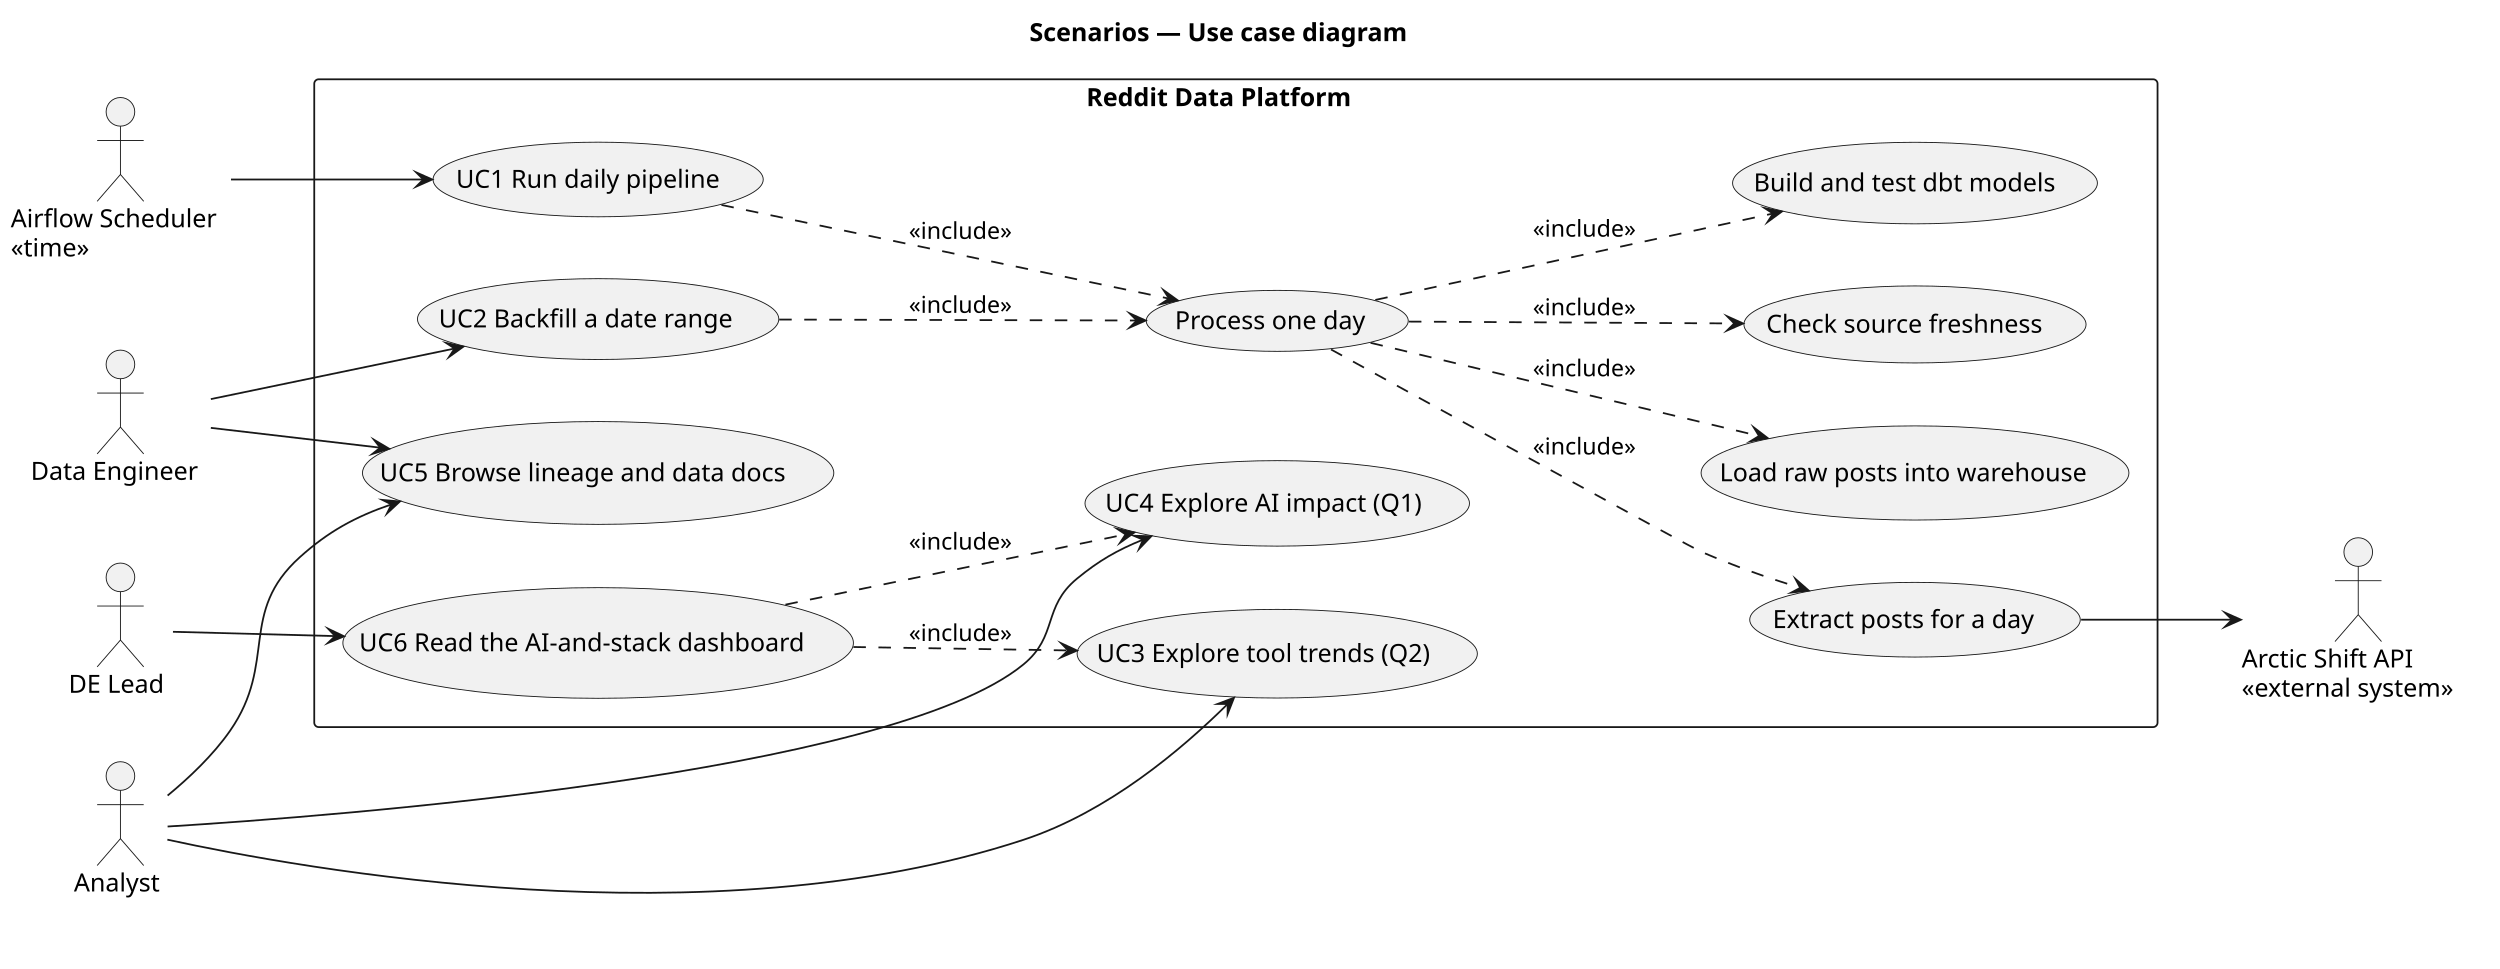
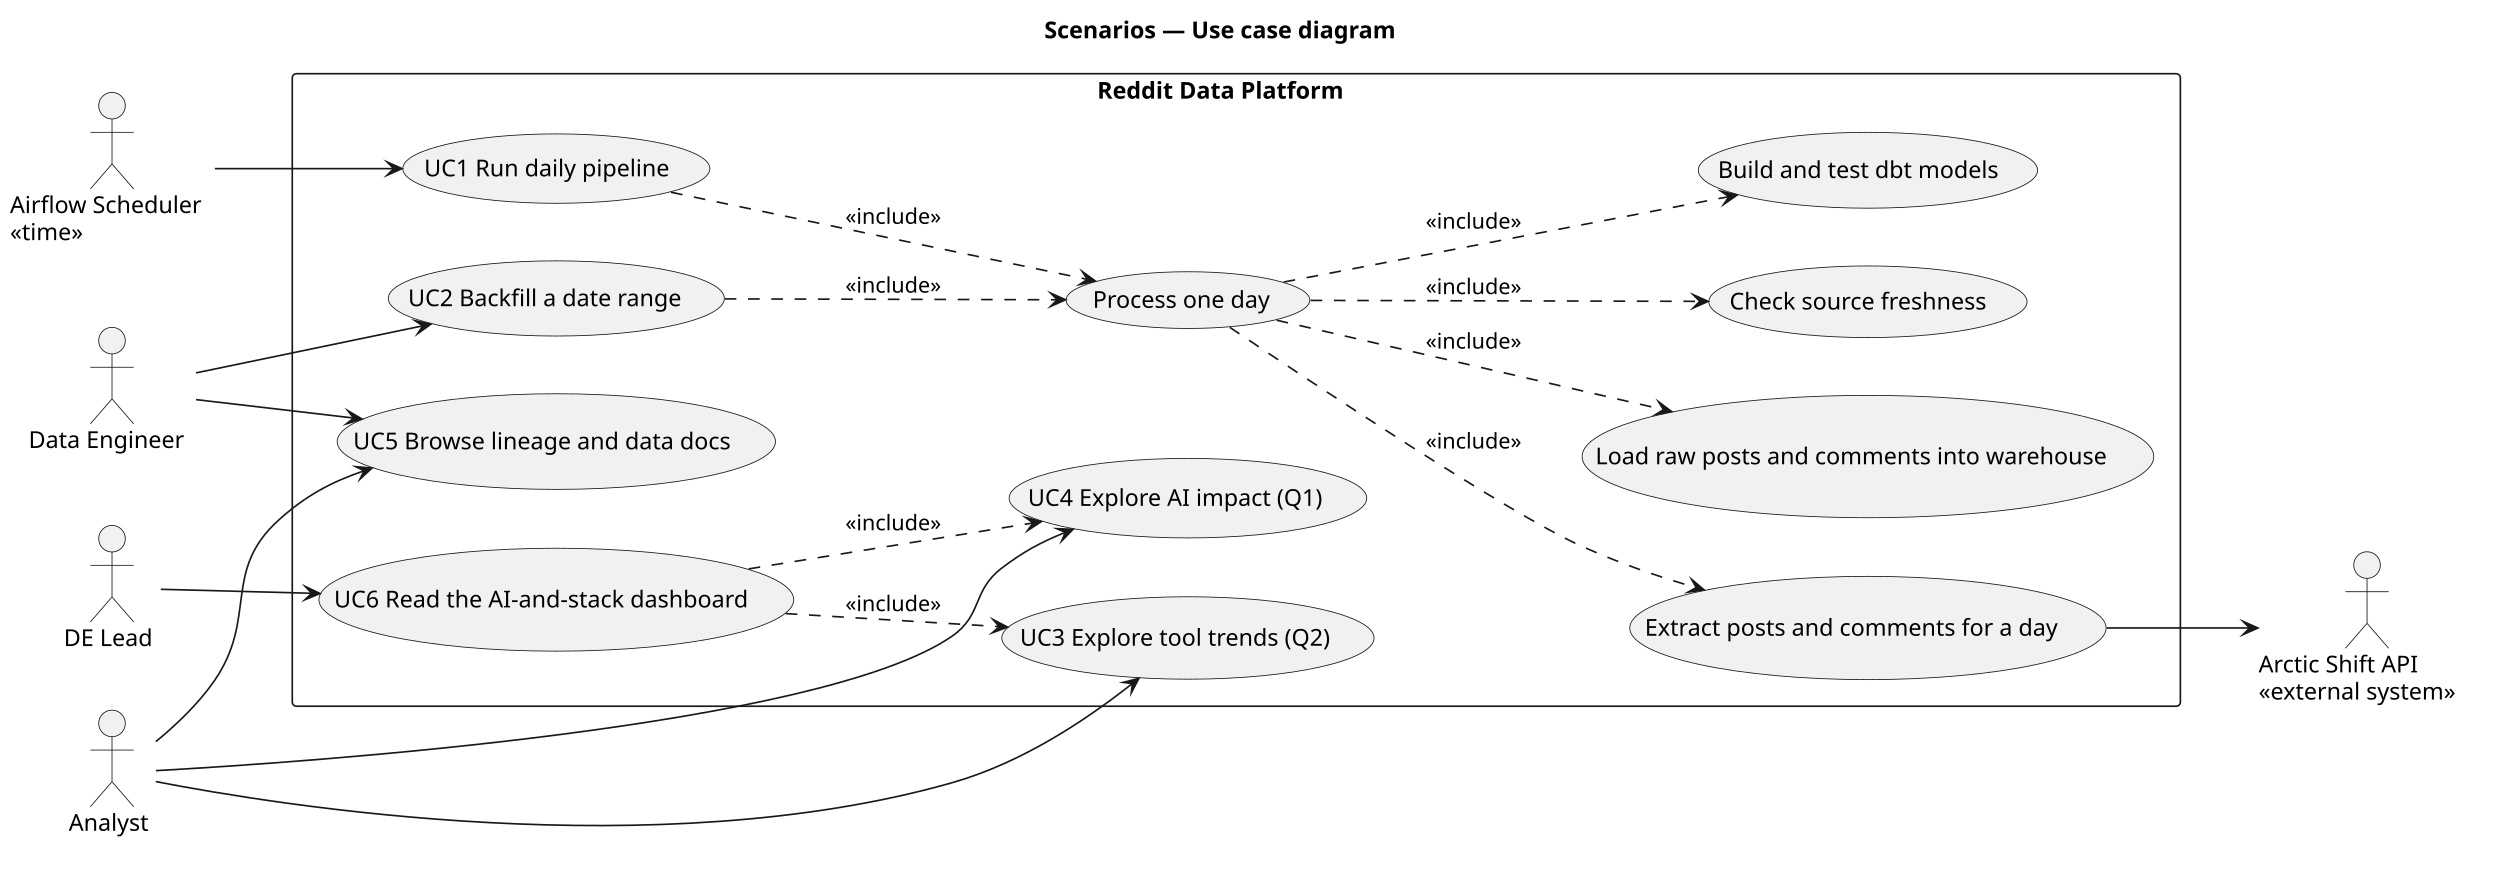
- <svg xmlns="http://www.w3.org/2000/svg" version="1.1" data-diagram-type="DESCRIPTION" style="width:1397px;height:541px;background:#FFFFFF;" width="1397px" height="541px" viewBox="0 0 1397 541" zoomAndPan="magnify" preserveAspectRatio="none" contentStyleType="text/css">
+ <svg xmlns="http://www.w3.org/2000/svg" version="1.1" data-diagram-type="DESCRIPTION" style="width:1502px;height:535px;background:#FFFFFF;" width="1502px" height="535px" viewBox="0 0 1502 535" zoomAndPan="magnify" preserveAspectRatio="none" contentStyleType="text/css">
  <defs />
  <g font-family="sans-serif" lengthAdjust="spacing">
    <g class="title" data-source-line="1">
-       <text x="575.246" y="22.995" fill="#000" font-size="14" textLength="240.44" font-weight="700">Scenarios — Use case diagram</text>
+       <text x="627.411" y="22.995" fill="#000" font-size="14" textLength="240.44" font-weight="700">Scenarios — Use case diagram</text>
    </g>
    <g class="cluster" data-qualified-name="Reddit Data Platform" id="ent0006" data-source-line="12">
-       <rect x="175.6" y="44.297" width="1030.04" height="362" fill="none" style="stroke:#181818;stroke-width:1;" rx="2.5" ry="2.5" />
-       <text x="607.037" y="59.292" fill="#000" font-size="14" textLength="167.166" font-weight="700">Reddit Data Platform</text>
+       <rect x="175.6" y="44.297" width="1134.37" height="380" fill="none" style="stroke:#181818;stroke-width:1;" rx="2.5" ry="2.5" />
+       <text x="659.202" y="59.292" fill="#000" font-size="14" textLength="167.166" font-weight="700">Reddit Data Platform</text>
    </g>
    <g class="entity" data-qualified-name="Reddit Data Platform.uc1" id="ent0007" data-source-line="13">
-       <ellipse cx="334.244" cy="100.298" rx="92.254" ry="20.851" fill="#F1F1F1" style="stroke:#181818;stroke-width:0.5;" />
-       <text x="254.831" y="104.946" fill="#000" font-size="14" textLength="158.826">UC1 Run daily pipeline</text>
+       <ellipse cx="334.244" cy="101.298" rx="92.254" ry="20.851" fill="#F1F1F1" style="stroke:#181818;stroke-width:0.5;" />
+       <text x="254.831" y="105.946" fill="#000" font-size="14" textLength="158.826">UC1 Run daily pipeline</text>
    </g>
    <g class="entity" data-qualified-name="Reddit Data Platform.uc2" id="ent0008" data-source-line="14">
-       <ellipse cx="334.24" cy="178.299" rx="100.96" ry="22.592" fill="#F1F1F1" style="stroke:#181818;stroke-width:0.5;" />
-       <text x="245.154" y="182.947" fill="#000" font-size="14" textLength="178.172">UC2 Backfill a date range</text>
+       <ellipse cx="334.24" cy="179.299" rx="100.96" ry="22.592" fill="#F1F1F1" style="stroke:#181818;stroke-width:0.5;" />
+       <text x="245.154" y="183.947" fill="#000" font-size="14" textLength="178.172">UC2 Backfill a date range</text>
    </g>
    <g class="entity" data-qualified-name="Reddit Data Platform.ucDay" id="ent0009" data-source-line="15">
-       <ellipse cx="713.722" cy="179.299" rx="73.212" ry="17.042" fill="#F1F1F1" style="stroke:#181818;stroke-width:0.5;" />
-       <text x="656.54" y="183.948" fill="#000" font-size="14" textLength="114.365">Process one day</text>
+       <ellipse cx="713.722" cy="180.299" rx="73.212" ry="17.042" fill="#F1F1F1" style="stroke:#181818;stroke-width:0.5;" />
+       <text x="656.54" y="184.948" fill="#000" font-size="14" textLength="114.365">Process one day</text>
    </g>
    <g class="entity" data-qualified-name="Reddit Data Platform.ucExtract" id="ent0010" data-source-line="16">
-       <ellipse cx="1070.105" cy="346.298" rx="92.355" ry="20.871" fill="#F1F1F1" style="stroke:#181818;stroke-width:0.5;" />
-       <text x="990.579" y="350.946" fill="#000" font-size="14" textLength="159.052">Extract posts for a day</text>
+       <ellipse cx="1122.264" cy="377.298" rx="143.104" ry="31.021" fill="#F1F1F1" style="stroke:#181818;stroke-width:0.5;" />
+       <text x="988.215" y="381.946" fill="#000" font-size="14" textLength="268.099">Extract posts and comments for a day</text>
    </g>
    <g class="entity" data-qualified-name="Reddit Data Platform.ucLoad" id="ent0011" data-source-line="17">
-       <ellipse cx="1070.104" cy="264.296" rx="119.544" ry="26.309" fill="#F1F1F1" style="stroke:#181818;stroke-width:0.5;" />
-       <text x="960.913" y="268.944" fill="#000" font-size="14" textLength="218.381">Load raw posts into warehouse</text>
+       <ellipse cx="1122.257" cy="274.298" rx="171.707" ry="36.741" fill="#F1F1F1" style="stroke:#181818;stroke-width:0.5;" />
+       <text x="958.543" y="278.947" fill="#000" font-size="14" textLength="327.428">Load raw posts and comments into warehouse</text>
    </g>
    <g class="entity" data-qualified-name="Reddit Data Platform.ucFresh" id="ent0012" data-source-line="18">
-       <ellipse cx="1070.097" cy="181.296" rx="95.597" ry="21.519" fill="#F1F1F1" style="stroke:#181818;stroke-width:0.5;" />
-       <text x="986.945" y="185.945" fill="#000" font-size="14" textLength="166.305">Check source freshness</text>
+       <ellipse cx="1122.257" cy="181.296" rx="95.597" ry="21.519" fill="#F1F1F1" style="stroke:#181818;stroke-width:0.5;" />
+       <text x="1039.105" y="185.945" fill="#000" font-size="14" textLength="166.305">Check source freshness</text>
    </g>
    <g class="entity" data-qualified-name="Reddit Data Platform.ucBuild" id="ent0013" data-source-line="19">
-       <ellipse cx="1070.097" cy="102.294" rx="101.937" ry="22.787" fill="#F1F1F1" style="stroke:#181818;stroke-width:0.5;" />
-       <text x="979.938" y="106.943" fill="#000" font-size="14" textLength="180.318">Build and test dbt models</text>
+       <ellipse cx="1122.257" cy="102.294" rx="101.937" ry="22.787" fill="#F1F1F1" style="stroke:#181818;stroke-width:0.5;" />
+       <text x="1032.098" y="106.943" fill="#000" font-size="14" textLength="180.318">Build and test dbt models</text>
    </g>
    <g class="entity" data-qualified-name="Reddit Data Platform.uc3" id="ent0014" data-source-line="20">
-       <ellipse cx="713.716" cy="365.294" rx="111.836" ry="24.767" fill="#F1F1F1" style="stroke:#181818;stroke-width:0.5;" />
-       <text x="612.794" y="369.942" fill="#000" font-size="14" textLength="201.845">UC3 Explore tool trends (Q2)</text>
+       <ellipse cx="713.716" cy="383.294" rx="111.836" ry="24.767" fill="#F1F1F1" style="stroke:#181818;stroke-width:0.5;" />
+       <text x="612.794" y="387.942" fill="#000" font-size="14" textLength="201.845">UC3 Explore tool trends (Q2)</text>
    </g>
    <g class="entity" data-qualified-name="Reddit Data Platform.uc4" id="ent0015" data-source-line="21">
-       <ellipse cx="713.72" cy="281.293" rx="107.43" ry="23.886" fill="#F1F1F1" style="stroke:#181818;stroke-width:0.5;" />
-       <text x="617.565" y="285.941" fill="#000" font-size="14" textLength="192.309">UC4 Explore AI impact (Q1)</text>
+       <ellipse cx="713.72" cy="299.293" rx="107.43" ry="23.886" fill="#F1F1F1" style="stroke:#181818;stroke-width:0.5;" />
+       <text x="617.565" y="303.941" fill="#000" font-size="14" textLength="192.309">UC4 Explore AI impact (Q1)</text>
    </g>
    <g class="entity" data-qualified-name="Reddit Data Platform.uc5" id="ent0016" data-source-line="22">
-       <ellipse cx="334.242" cy="264.293" rx="131.682" ry="28.736" fill="#F1F1F1" style="stroke:#181818;stroke-width:0.5;" />
-       <text x="212.18" y="268.942" fill="#000" font-size="14" textLength="244.125">UC5 Browse lineage and data docs</text>
+       <ellipse cx="334.242" cy="265.293" rx="131.682" ry="28.736" fill="#F1F1F1" style="stroke:#181818;stroke-width:0.5;" />
+       <text x="212.18" y="269.942" fill="#000" font-size="14" textLength="244.125">UC5 Browse lineage and data docs</text>
    </g>
    <g class="entity" data-qualified-name="Reddit Data Platform.uc6" id="ent0017" data-source-line="23">
-       <ellipse cx="334.243" cy="359.295" rx="142.643" ry="30.929" fill="#F1F1F1" style="stroke:#181818;stroke-width:0.5;" />
-       <text x="200.676" y="363.944" fill="#000" font-size="14" textLength="267.135">UC6 Read the AI-and-stack dashboard</text>
+       <ellipse cx="334.243" cy="360.295" rx="142.643" ry="30.929" fill="#F1F1F1" style="stroke:#181818;stroke-width:0.5;" />
+       <text x="200.676" y="364.944" fill="#000" font-size="14" textLength="267.135">UC6 Read the AI-and-stack dashboard</text>
    </g>
    <g class="entity" data-qualified-name="de" id="ent0001" data-source-line="6">
-       <ellipse cx="67.294" cy="203.647" rx="8" ry="8" fill="#F1F1F1" style="stroke:#181818;stroke-width:0.5;" />
-       <path d="M67.294,211.647 L67.294,238.647 M54.294,219.647 L80.294,219.647 M67.294,238.647 L54.294,253.647 M67.294,238.647 L80.294,253.647" style="stroke:#181818;stroke-width:0.5;" fill="none" />
-       <text x="17.18" y="268.142" fill="#000" font-size="14" textLength="100.229">Data Engineer</text>
+       <ellipse cx="67.294" cy="204.647" rx="8" ry="8" fill="#F1F1F1" style="stroke:#181818;stroke-width:0.5;" />
+       <path d="M67.294,212.647 L67.294,239.647 M54.294,220.647 L80.294,220.647 M67.294,239.647 L54.294,254.647 M67.294,239.647 L80.294,254.647" style="stroke:#181818;stroke-width:0.5;" fill="none" />
+       <text x="17.18" y="269.142" fill="#000" font-size="14" textLength="100.229">Data Engineer</text>
    </g>
    <g class="entity" data-qualified-name="analyst" id="ent0002" data-source-line="7">
-       <ellipse cx="67.294" cy="433.647" rx="8" ry="8" fill="#F1F1F1" style="stroke:#181818;stroke-width:0.5;" />
-       <path d="M67.294,441.647 L67.294,468.647 M54.294,449.647 L80.294,449.647 M67.294,468.647 L54.294,483.647 M67.294,468.647 L80.294,483.647" style="stroke:#181818;stroke-width:0.5;" fill="none" />
-       <text x="41.3" y="498.142" fill="#000" font-size="14" textLength="51.987">Analyst</text>
+       <ellipse cx="67.294" cy="434.647" rx="8" ry="8" fill="#F1F1F1" style="stroke:#181818;stroke-width:0.5;" />
+       <path d="M67.294,442.647 L67.294,469.647 M54.294,450.647 L80.294,450.647 M67.294,469.647 L54.294,484.647 M67.294,469.647 L80.294,484.647" style="stroke:#181818;stroke-width:0.5;" fill="none" />
+       <text x="41.3" y="499.142" fill="#000" font-size="14" textLength="51.987">Analyst</text>
    </g>
    <g class="entity" data-qualified-name="lead" id="ent0003" data-source-line="8">
-       <ellipse cx="67.298" cy="322.647" rx="8" ry="8" fill="#F1F1F1" style="stroke:#181818;stroke-width:0.5;" />
-       <path d="M67.298,330.647 L67.298,357.647 M54.298,338.647 L80.298,338.647 M67.298,357.647 L54.298,372.647 M67.298,357.647 L80.298,372.647" style="stroke:#181818;stroke-width:0.5;" fill="none" />
-       <text x="38.32" y="387.142" fill="#000" font-size="14" textLength="57.955">DE Lead</text>
+       <ellipse cx="67.298" cy="323.647" rx="8" ry="8" fill="#F1F1F1" style="stroke:#181818;stroke-width:0.5;" />
+       <path d="M67.298,331.647 L67.298,358.647 M54.298,339.647 L80.298,339.647 M67.298,358.647 L54.298,373.647 M67.298,358.647 L80.298,373.647" style="stroke:#181818;stroke-width:0.5;" fill="none" />
+       <text x="38.32" y="388.142" fill="#000" font-size="14" textLength="57.955">DE Lead</text>
    </g>
    <g class="entity" data-qualified-name="scheduler" id="ent0004" data-source-line="9">
-       <ellipse cx="67.298" cy="62.497" rx="8" ry="8" fill="#F1F1F1" style="stroke:#181818;stroke-width:0.5;" />
-       <path d="M67.298,70.497 L67.298,97.497 M54.298,78.497 L80.298,78.497 M67.298,97.497 L54.298,112.497 M67.298,97.497 L80.298,112.497" style="stroke:#181818;stroke-width:0.5;" fill="none" />
-       <text x="6" y="126.992" fill="#000" font-size="14" textLength="122.596">Airflow Scheduler</text>
-       <text x="6" y="143.289" fill="#000" font-size="14" textLength="48.761">«time»</text>
+       <ellipse cx="67.298" cy="63.497" rx="8" ry="8" fill="#F1F1F1" style="stroke:#181818;stroke-width:0.5;" />
+       <path d="M67.298,71.497 L67.298,98.497 M54.298,79.497 L80.298,79.497 M67.298,98.497 L54.298,113.497 M67.298,98.497 L80.298,113.497" style="stroke:#181818;stroke-width:0.5;" fill="none" />
+       <text x="6" y="127.992" fill="#000" font-size="14" textLength="122.596">Airflow Scheduler</text>
+       <text x="6" y="144.289" fill="#000" font-size="14" textLength="48.761">«time»</text>
    </g>
    <g class="entity" data-qualified-name="arctic" id="ent0005" data-source-line="10">
-       <ellipse cx="1317.786" cy="308.497" rx="8" ry="8" fill="#F1F1F1" style="stroke:#181818;stroke-width:0.5;" />
-       <path d="M1317.786,316.497 L1317.786,343.497 M1304.786,324.497 L1330.786,324.497 M1317.786,343.497 L1304.786,358.497 M1317.786,343.497 L1330.786,358.497" style="stroke:#181818;stroke-width:0.5;" fill="none" />
-       <text x="1252.64" y="372.992" fill="#000" font-size="14" textLength="103.223">Arctic Shift API</text>
-       <text x="1252.64" y="389.289" fill="#000" font-size="14" textLength="130.293">«external system»</text>
+       <ellipse cx="1422.116" cy="339.497" rx="8" ry="8" fill="#F1F1F1" style="stroke:#181818;stroke-width:0.5;" />
+       <path d="M1422.116,347.497 L1422.116,374.497 M1409.116,355.497 L1435.116,355.497 M1422.116,374.497 L1409.116,389.497 M1422.116,374.497 L1435.116,389.497" style="stroke:#181818;stroke-width:0.5;" fill="none" />
+       <text x="1356.97" y="403.992" fill="#000" font-size="14" textLength="103.223">Arctic Shift API</text>
+       <text x="1356.97" y="420.289" fill="#000" font-size="14" textLength="130.293">«external system»</text>
    </g>
    <g class="link" data-entity-1="ent0004" data-entity-2="ent0007" id="lnk18" data-source-line="26" data-link-type="dependency">
-       <path d="M129.08,100.297 C162.39,100.297 199.34,100.297 236.54,100.297" style="stroke:#181818;stroke-width:1;" fill="none" id="scheduler-to-uc1" />
-       <polygon points="241.54,100.297,232.54,96.297,236.54,100.297,232.54,104.297,241.54,100.297" fill="#181818" style="stroke:#181818;stroke-width:1;stroke-linejoin:miter;stroke-miterlimit:10;" />
+       <path d="M129.08,101.297 C162.39,101.297 199.34,101.297 236.54,101.297" style="stroke:#181818;stroke-width:1;" fill="none" id="scheduler-to-uc1" />
+       <polygon points="241.54,101.297,232.54,97.297,236.54,101.297,232.54,105.297,241.54,101.297" fill="#181818" style="stroke:#181818;stroke-width:1;stroke-linejoin:miter;stroke-miterlimit:10;" />
    </g>
    <g class="link" data-entity-1="ent0001" data-entity-2="ent0008" id="lnk19" data-source-line="27" data-link-type="dependency">
-       <path d="M117.82,223.017 C157.51,214.777 208.924,204.103 254.024,194.743" style="stroke:#181818;stroke-width:1;" fill="none" id="de-to-uc2" />
-       <polygon points="258.92,193.727,249.295,191.639,254.024,194.743,250.921,199.472,258.92,193.727" fill="#181818" style="stroke:#181818;stroke-width:1;stroke-linejoin:miter;stroke-miterlimit:10;" />
+       <path d="M117.82,224.017 C157.51,215.777 208.924,205.103 254.024,195.743" style="stroke:#181818;stroke-width:1;" fill="none" id="de-to-uc2" />
+       <polygon points="258.92,194.727,249.295,192.639,254.024,195.743,250.921,200.472,258.92,194.727" fill="#181818" style="stroke:#181818;stroke-width:1;stroke-linejoin:miter;stroke-miterlimit:10;" />
    </g>
    <g class="link" data-entity-1="ent0001" data-entity-2="ent0016" id="lnk20" data-source-line="28" data-link-type="dependency">
-       <path d="M117.82,239.097 C145.98,242.387 177.534,246.076 212.484,250.166" style="stroke:#181818;stroke-width:1;" fill="none" id="de-to-uc5" />
-       <polygon points="217.45,250.747,208.976,245.728,212.484,250.166,208.046,253.674,217.45,250.747" fill="#181818" style="stroke:#181818;stroke-width:1;stroke-linejoin:miter;stroke-miterlimit:10;" />
+       <path d="M117.82,240.097 C145.98,243.387 177.534,247.076 212.484,251.166" style="stroke:#181818;stroke-width:1;" fill="none" id="de-to-uc5" />
+       <polygon points="217.45,251.747,208.976,246.728,212.484,251.166,208.046,254.674,217.45,251.747" fill="#181818" style="stroke:#181818;stroke-width:1;stroke-linejoin:miter;stroke-miterlimit:10;" />
    </g>
    <g class="link" data-entity-1="ent0002" data-entity-2="ent0014" id="lnk21" data-source-line="29" data-link-type="dependency">
-       <path d="M93.53,469.197 C168.71,485.597 396.86,526.917 571.88,469.297 C619.23,453.707 660.151,418.929 686.011,393.409" style="stroke:#181818;stroke-width:1;" fill="none" id="analyst-to-uc3" />
-       <polygon points="689.57,389.897,680.354,393.372,686.011,393.409,685.974,399.066,689.57,389.897" fill="#181818" style="stroke:#181818;stroke-width:1;stroke-linejoin:miter;stroke-miterlimit:10;" />
+       <path d="M93.59,469.567 C168.46,484.117 394.83,520.577 571.88,470.297 C614.73,458.127 653.394,431.903 680.334,410.653" style="stroke:#181818;stroke-width:1;" fill="none" id="analyst-to-uc3" />
+       <polygon points="684.26,407.557,674.716,409.99,680.334,410.653,679.671,416.271,684.26,407.557" fill="#181818" style="stroke:#181818;stroke-width:1;stroke-linejoin:miter;stroke-miterlimit:10;" />
    </g>
    <g class="link" data-entity-1="ent0002" data-entity-2="ent0015" id="lnk22" data-source-line="30" data-link-type="dependency">
-       <path d="M93.66,461.857 C185.19,456.207 497.08,432.687 571.88,371.297 C591.33,355.337 582.43,339.257 601.88,323.297 C613.97,313.377 624.019,307.532 638.689,301.562" style="stroke:#181818;stroke-width:1;" fill="none" id="analyst-to-uc4" />
-       <polygon points="643.32,299.677,633.476,299.364,638.689,301.562,636.492,306.774,643.32,299.677" fill="#181818" style="stroke:#181818;stroke-width:1;stroke-linejoin:miter;stroke-miterlimit:10;" />
+       <path d="M93.66,462.997 C184.51,457.927 492.55,436.937 571.88,382.297 C590.48,369.487 583.92,354.977 601.88,341.297 C614.57,331.637 625.097,325.832 640.067,319.852" style="stroke:#181818;stroke-width:1;" fill="none" id="analyst-to-uc4" />
+       <polygon points="644.71,317.997,634.868,317.621,640.067,319.852,637.836,325.05,644.71,317.997" fill="#181818" style="stroke:#181818;stroke-width:1;stroke-linejoin:miter;stroke-miterlimit:10;" />
    </g>
    <g class="link" data-entity-1="ent0002" data-entity-2="ent0016" id="lnk23" data-source-line="31" data-link-type="dependency">
-       <path d="M93.66,444.557 C105.51,434.787 119.06,422.037 128.6,408.297 C155.09,370.127 133.05,342.367 167.6,311.297 C183.38,297.107 198.408,288.782 218.738,281.842" style="stroke:#181818;stroke-width:1;" fill="none" id="analyst-to-uc5" />
-       <polygon points="223.47,280.227,213.66,279.349,218.738,281.842,216.245,286.92,223.47,280.227" fill="#181818" style="stroke:#181818;stroke-width:1;stroke-linejoin:miter;stroke-miterlimit:10;" />
+       <path d="M93.66,445.557 C105.51,435.787 119.06,423.037 128.6,409.297 C155.09,371.127 133.05,343.367 167.6,312.297 C183.38,298.107 198.408,289.782 218.738,282.842" style="stroke:#181818;stroke-width:1;" fill="none" id="analyst-to-uc5" />
+       <polygon points="223.47,281.227,213.66,280.349,218.738,282.842,216.245,287.92,223.47,281.227" fill="#181818" style="stroke:#181818;stroke-width:1;stroke-linejoin:miter;stroke-miterlimit:10;" />
    </g>
    <g class="link" data-entity-1="ent0003" data-entity-2="ent0017" id="lnk24" data-source-line="32" data-link-type="dependency">
-       <path d="M96.65,353.047 C120.28,353.667 150.852,354.474 187.272,355.444" style="stroke:#181818;stroke-width:1;" fill="none" id="lead-to-uc6" />
-       <polygon points="192.27,355.577,183.38,351.339,187.272,355.444,183.167,359.336,192.27,355.577" fill="#181818" style="stroke:#181818;stroke-width:1;stroke-linejoin:miter;stroke-miterlimit:10;" />
+       <path d="M96.65,354.047 C120.28,354.667 150.852,355.474 187.272,356.444" style="stroke:#181818;stroke-width:1;" fill="none" id="lead-to-uc6" />
+       <polygon points="192.27,356.577,183.38,352.339,187.272,356.444,183.167,360.336,192.27,356.577" fill="#181818" style="stroke:#181818;stroke-width:1;stroke-linejoin:miter;stroke-miterlimit:10;" />
    </g>
    <g class="link" data-entity-1="ent0007" data-entity-2="ent0009" id="lnk25" data-source-line="34" data-link-type="dependency">
-       <path d="M403.16,114.517 C476.18,129.797 585.926,152.763 653.296,166.863" style="stroke:#181818;stroke-width:1;stroke-dasharray:7,7;" fill="none" id="uc1-to-ucDay" />
-       <polygon points="658.19,167.887,650.2,162.128,653.296,166.863,648.561,169.958,658.19,167.887" fill="#181818" style="stroke:#181818;stroke-width:1;stroke-linejoin:miter;stroke-miterlimit:10;" />
-       <text x="507.88" y="133.494" fill="#000" font-size="13" textLength="63.007">«include»</text>
+       <path d="M403.16,115.517 C476.18,130.797 585.926,153.763 653.296,167.863" style="stroke:#181818;stroke-width:1;stroke-dasharray:7,7;" fill="none" id="uc1-to-ucDay" />
+       <polygon points="658.19,168.887,650.2,163.128,653.296,167.863,648.561,170.958,658.19,168.887" fill="#181818" style="stroke:#181818;stroke-width:1;stroke-linejoin:miter;stroke-miterlimit:10;" />
+       <text x="507.88" y="134.494" fill="#000" font-size="13" textLength="63.007">«include»</text>
    </g>
    <g class="link" data-entity-1="ent0008" data-entity-2="ent0009" id="lnk26" data-source-line="35" data-link-type="dependency">
-       <path d="M435.41,178.567 C499.84,178.737 577.08,178.944 635.22,179.094" style="stroke:#181818;stroke-width:1;stroke-dasharray:7,7;" fill="none" id="uc2-to-ucDay" />
-       <polygon points="640.22,179.107,631.23,175.084,635.22,179.094,631.21,183.084,640.22,179.107" fill="#181818" style="stroke:#181818;stroke-width:1;stroke-linejoin:miter;stroke-miterlimit:10;" />
-       <text x="507.88" y="174.834" fill="#000" font-size="13" textLength="63.007">«include»</text>
+       <path d="M435.41,179.567 C499.84,179.737 577.08,179.944 635.22,180.094" style="stroke:#181818;stroke-width:1;stroke-dasharray:7,7;" fill="none" id="uc2-to-ucDay" />
+       <polygon points="640.22,180.107,631.23,176.084,635.22,180.094,631.21,184.084,640.22,180.107" fill="#181818" style="stroke:#181818;stroke-width:1;stroke-linejoin:miter;stroke-miterlimit:10;" />
+       <text x="507.88" y="175.834" fill="#000" font-size="13" textLength="63.007">«include»</text>
    </g>
    <g class="link" data-entity-1="ent0009" data-entity-2="ent0010" id="lnk27" data-source-line="36" data-link-type="dependency">
-       <path d="M743.79,195.297 C805.67,229.327 945.22,306.007 950.55,308.297 C969.72,316.527 986.507,322.458 1005.937,328.518" style="stroke:#181818;stroke-width:1;stroke-dasharray:7,7;" fill="none" id="ucDay-to-ucExtract" />
-       <polygon points="1010.71,330.007,1003.309,323.509,1005.937,328.518,1000.927,331.146,1010.71,330.007" fill="#181818" style="stroke:#181818;stroke-width:1;stroke-linejoin:miter;stroke-miterlimit:10;" />
-       <text x="856.55" y="253.964" fill="#000" font-size="13" textLength="63.007">«include»</text>
+       <path d="M738.82,196.647 C789.68,230.927 906.86,308.787 950.55,328.297 C973.64,338.607 994.649,345.939 1019.069,353.049" style="stroke:#181818;stroke-width:1;stroke-dasharray:7,7;" fill="none" id="ucDay-to-ucExtract" />
+       <polygon points="1023.87,354.447,1016.347,348.09,1019.069,353.049,1014.111,355.771,1023.87,354.447" fill="#181818" style="stroke:#181818;stroke-width:1;stroke-linejoin:miter;stroke-miterlimit:10;" />
+       <text x="856.55" y="269.474" fill="#000" font-size="13" textLength="63.007">«include»</text>
    </g>
    <g class="link" data-entity-1="ent0009" data-entity-2="ent0011" id="lnk28" data-source-line="37" data-link-type="dependency">
-       <path d="M765.87,191.567 C823.95,205.497 914.618,227.251 982.938,243.631" style="stroke:#181818;stroke-width:1;stroke-dasharray:7,7;" fill="none" id="ucDay-to-ucLoad" />
-       <polygon points="987.8,244.797,979.981,238.809,982.938,243.631,978.115,246.588,987.8,244.797" fill="#181818" style="stroke:#181818;stroke-width:1;stroke-linejoin:miter;stroke-miterlimit:10;" />
-       <text x="856.55" y="210.254" fill="#000" font-size="13" textLength="63.007">«include»</text>
+       <path d="M767.03,192.397 C826.65,206.177 921.089,228.01 999.409,246.12" style="stroke:#181818;stroke-width:1;stroke-dasharray:7,7;" fill="none" id="ucDay-to-ucLoad" />
+       <polygon points="1004.28,247.247,996.413,241.322,999.409,246.12,994.61,249.116,1004.28,247.247" fill="#181818" style="stroke:#181818;stroke-width:1;stroke-linejoin:miter;stroke-miterlimit:10;" />
+       <text x="856.55" y="209.454" fill="#000" font-size="13" textLength="63.007">«include»</text>
    </g>
    <g class="link" data-entity-1="ent0009" data-entity-2="ent0012" id="lnk29" data-source-line="38" data-link-type="dependency">
-       <path d="M787.29,179.707 C841.25,180.017 910.39,180.398 969.08,180.738" style="stroke:#181818;stroke-width:1;stroke-dasharray:7,7;" fill="none" id="ucDay-to-ucFresh" />
-       <polygon points="974.08,180.767,965.103,176.715,969.08,180.738,965.057,184.715,974.08,180.767" fill="#181818" style="stroke:#181818;stroke-width:1;stroke-linejoin:miter;stroke-miterlimit:10;" />
-       <text x="856.55" y="176.184" fill="#000" font-size="13" textLength="63.007">«include»</text>
+       <path d="M787.4,180.477 C854.09,180.637 948.3,180.875 1021.25,181.055" style="stroke:#181818;stroke-width:1;stroke-dasharray:7,7;" fill="none" id="ucDay-to-ucFresh" />
+       <polygon points="1026.25,181.067,1017.26,177.045,1021.25,181.055,1017.24,185.045,1026.25,181.067" fill="#181818" style="stroke:#181818;stroke-width:1;stroke-linejoin:miter;stroke-miterlimit:10;" />
+       <text x="856.55" y="176.714" fill="#000" font-size="13" textLength="63.007">«include»</text>
    </g>
    <g class="link" data-entity-1="ent0009" data-entity-2="ent0013" id="lnk30" data-source-line="39" data-link-type="dependency">
-       <path d="M768.54,167.607 C829.15,154.437 923.094,134.018 990.764,119.318" style="stroke:#181818;stroke-width:1;stroke-dasharray:7,7;" fill="none" id="ucDay-to-ucBuild" />
-       <polygon points="995.65,118.257,986.006,116.259,990.764,119.318,987.704,124.076,995.65,118.257" fill="#181818" style="stroke:#181818;stroke-width:1;stroke-linejoin:miter;stroke-miterlimit:10;" />
-       <text x="856.55" y="132.254" fill="#000" font-size="13" textLength="63.007">«include»</text>
+       <path d="M771.25,169.457 C842.15,155.847 959.16,133.399 1038.76,118.129" style="stroke:#181818;stroke-width:1;stroke-dasharray:7,7;" fill="none" id="ucDay-to-ucBuild" />
+       <polygon points="1043.67,117.187,1034.078,114.954,1038.76,118.129,1035.585,122.811,1043.67,117.187" fill="#181818" style="stroke:#181818;stroke-width:1;stroke-linejoin:miter;stroke-miterlimit:10;" />
+       <text x="856.55" y="137.364" fill="#000" font-size="13" textLength="63.007">«include»</text>
    </g>
    <g class="link" data-entity-1="ent0010" data-entity-2="ent0005" id="lnk31" data-source-line="41" data-link-type="dependency">
-       <path d="M1162.93,346.297 C1192.65,346.297 1219.95,346.297 1247.25,346.297" style="stroke:#181818;stroke-width:1;" fill="none" id="ucExtract-to-arctic" />
-       <polygon points="1252.25,346.297,1243.25,342.297,1247.25,346.297,1243.25,350.297,1252.25,346.297" fill="#181818" style="stroke:#181818;stroke-width:1;stroke-linejoin:miter;stroke-miterlimit:10;" />
+       <path d="M1265.64,377.297 C1297.5,377.297 1324.76,377.297 1351.57,377.297" style="stroke:#181818;stroke-width:1;" fill="none" id="ucExtract-to-arctic" />
+       <polygon points="1356.57,377.297,1347.57,373.297,1351.57,377.297,1347.57,381.297,1356.57,377.297" fill="#181818" style="stroke:#181818;stroke-width:1;stroke-linejoin:miter;stroke-miterlimit:10;" />
    </g>
    <g class="link" data-entity-1="ent0017" data-entity-2="ent0014" id="lnk32" data-source-line="42" data-link-type="dependency">
-       <path d="M476.87,361.547 C518.19,362.207 557.721,362.838 596.851,363.458" style="stroke:#181818;stroke-width:1;stroke-dasharray:7,7;" fill="none" id="uc6-to-uc3" />
-       <polygon points="601.85,363.537,592.915,359.395,596.851,363.458,592.788,367.394,601.85,363.537" fill="#181818" style="stroke:#181818;stroke-width:1;stroke-linejoin:miter;stroke-miterlimit:10;" />
-       <text x="507.88" y="358.184" fill="#000" font-size="13" textLength="63.007">«include»</text>
+       <path d="M472.05,368.637 C515.94,371.307 558.899,373.922 600.359,376.452" style="stroke:#181818;stroke-width:1;stroke-dasharray:7,7;" fill="none" id="uc6-to-uc3" />
+       <polygon points="605.35,376.757,596.61,372.216,600.359,376.452,596.123,380.201,605.35,376.757" fill="#181818" style="stroke:#181818;stroke-width:1;stroke-linejoin:miter;stroke-miterlimit:10;" />
+       <text x="507.88" y="367.174" fill="#000" font-size="13" textLength="63.007">«include»</text>
    </g>
    <g class="link" data-entity-1="ent0017" data-entity-2="ent0015" id="lnk33" data-source-line="43" data-link-type="dependency">
-       <path d="M438.89,337.877 C500.43,325.167 572.353,310.298 628.953,298.608" style="stroke:#181818;stroke-width:1;stroke-dasharray:7,7;" fill="none" id="uc6-to-uc4" />
-       <polygon points="633.85,297.597,624.227,295.5,628.953,298.608,625.845,303.335,633.85,297.597" fill="#181818" style="stroke:#181818;stroke-width:1;stroke-linejoin:miter;stroke-miterlimit:10;" />
-       <text x="507.88" y="307.084" fill="#000" font-size="13" textLength="63.007">«include»</text>
+       <path d="M449.78,341.787 C506.29,332.657 568.424,322.614 620.684,314.174" style="stroke:#181818;stroke-width:1;stroke-dasharray:7,7;" fill="none" id="uc6-to-uc4" />
+       <polygon points="625.62,313.377,616.097,310.863,620.684,314.174,617.373,318.761,625.62,313.377" fill="#181818" style="stroke:#181818;stroke-width:1;stroke-linejoin:miter;stroke-miterlimit:10;" />
+       <text x="507.88" y="318.604" fill="#000" font-size="13" textLength="63.007">«include»</text>
    </g>
  </g>
</svg>
